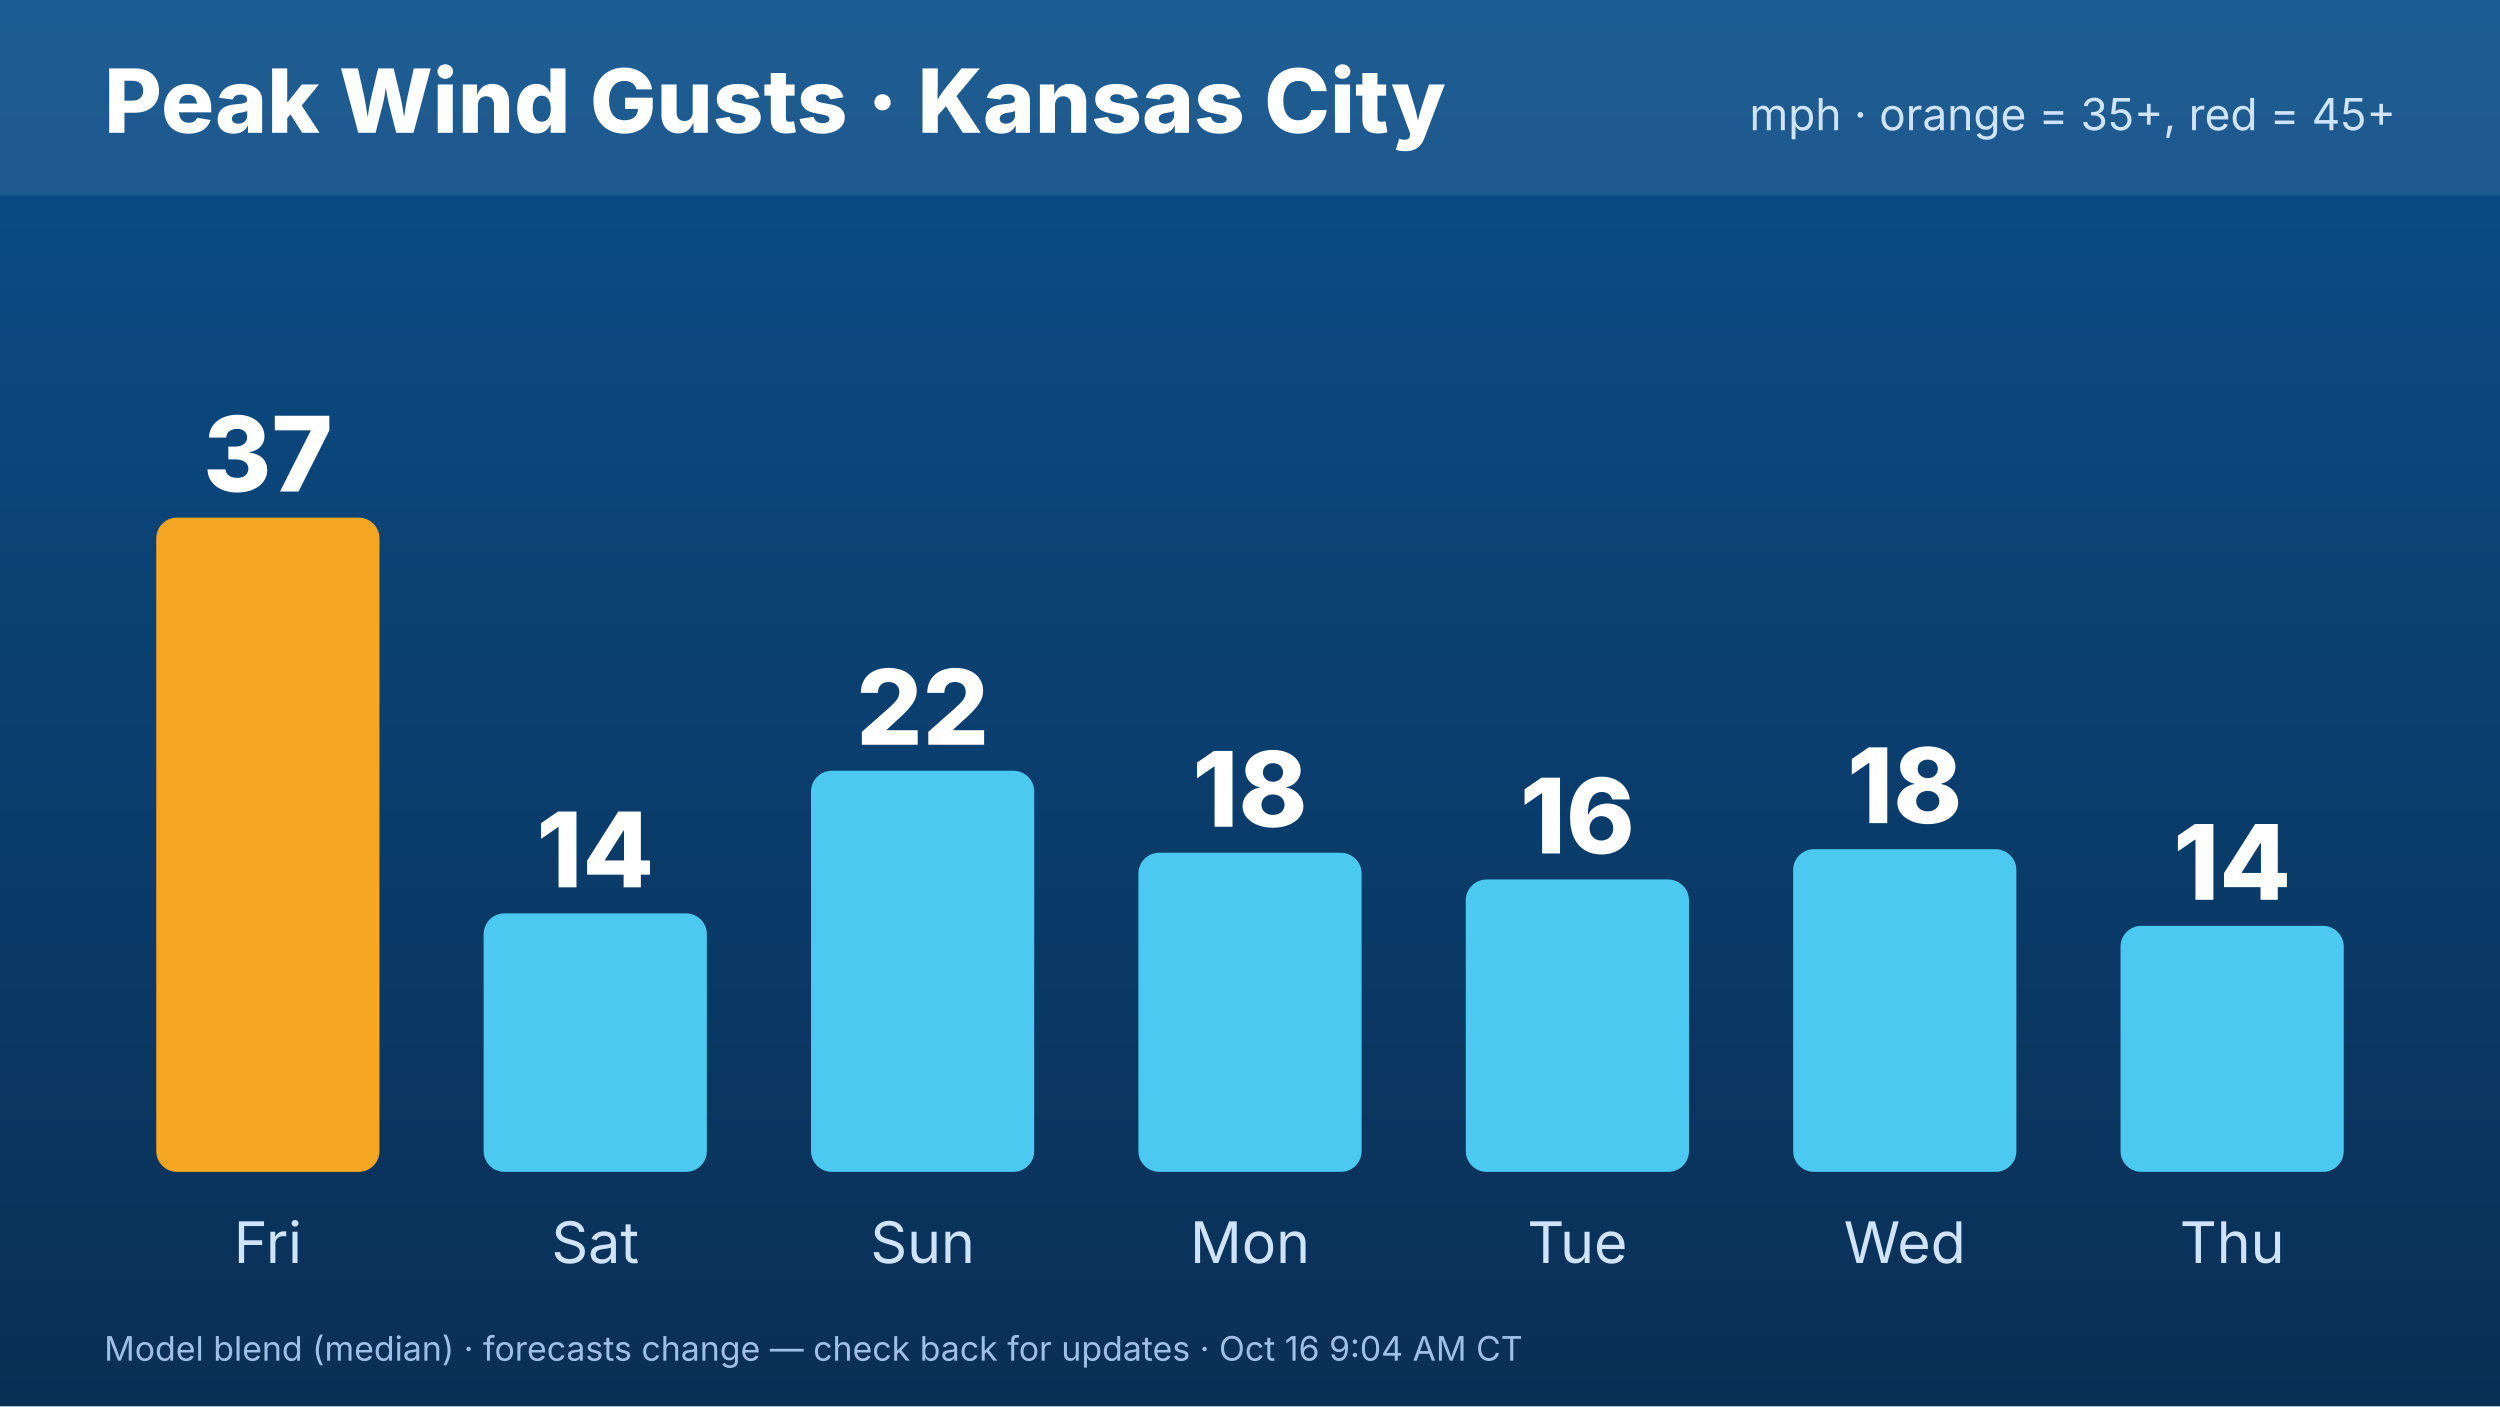
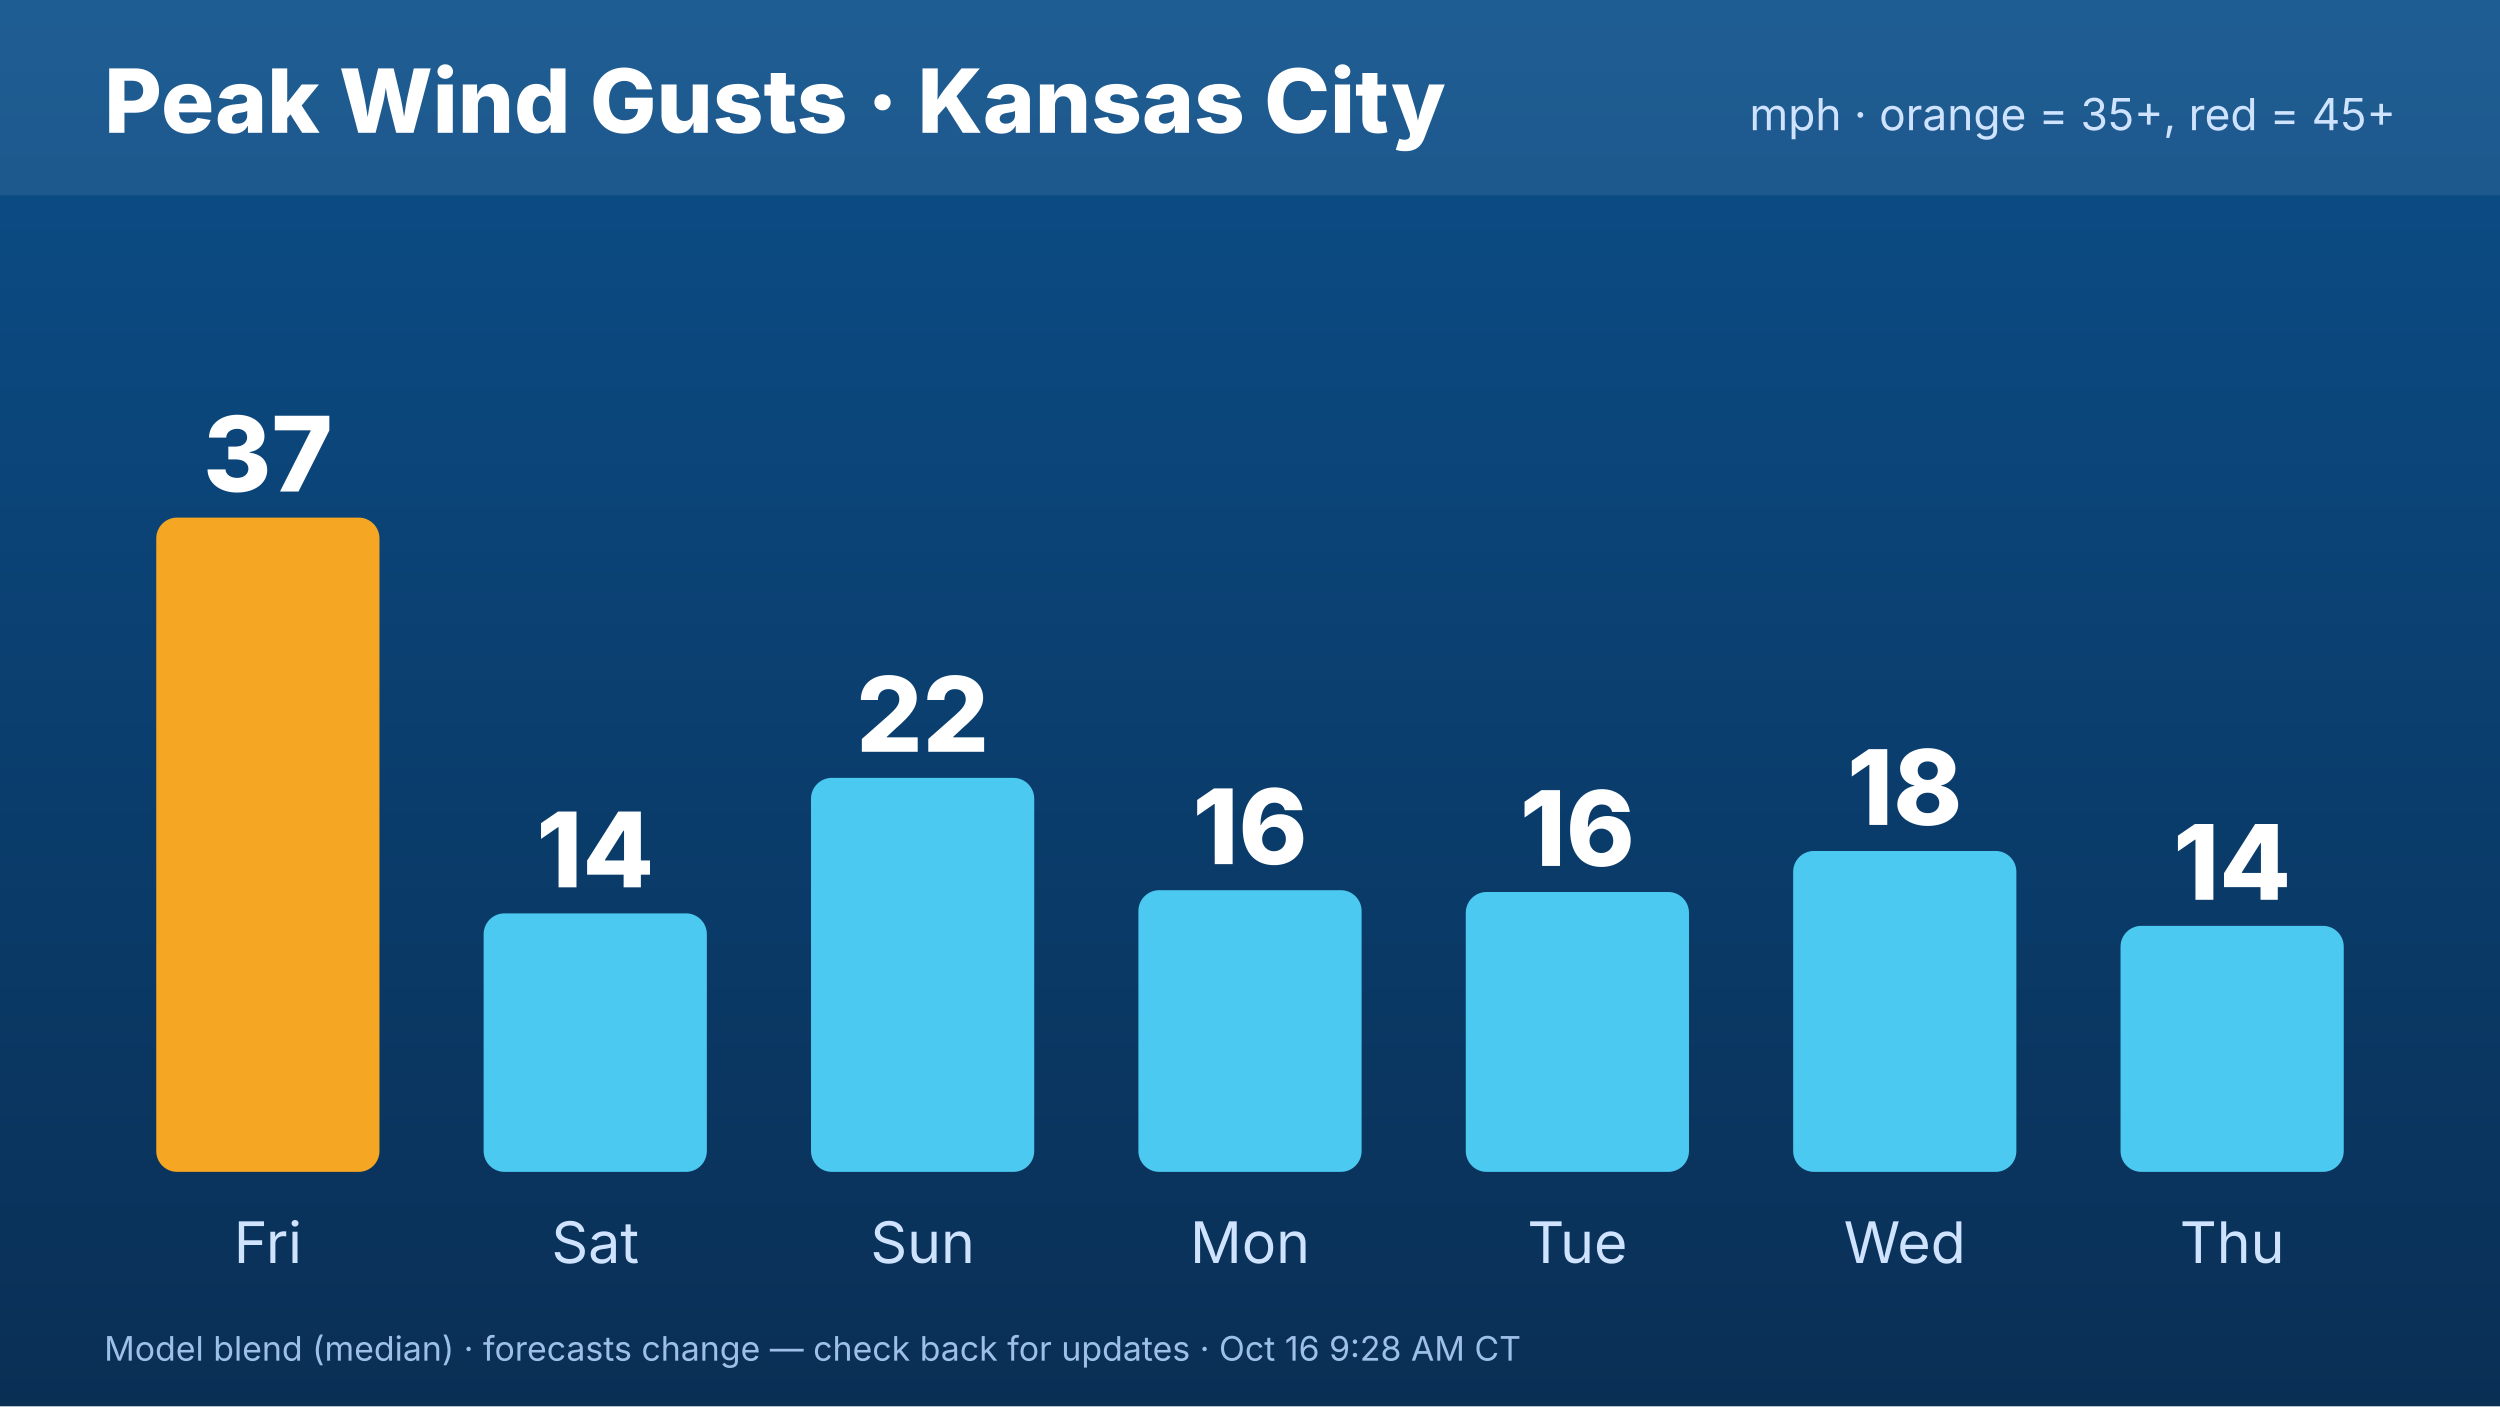
<svg xmlns="http://www.w3.org/2000/svg" width="1920" height="1080" viewBox="0 0 1920 1080" font-family="Inter,Helvetica,Arial,sans-serif">
  <defs>
    <linearGradient id="bg" x1="0" y1="0" x2="0" y2="1">
      <stop offset="0" stop-color="#0b4f8a" />
      <stop offset="1" stop-color="#0a2f55" />
    </linearGradient>
  </defs>
  <rect width="1920" height="1080" fill="url(#bg)" />
  <rect x="0" y="0" width="1920" height="150" fill="#ffffff" opacity=".08" />
  <text x="80" y="102" font-size="68" font-weight="800" fill="#fff">Peak Wind Gusts · Kansas City</text>
  <text x="1840" y="100" font-size="34" fill="#cfe3ff" text-anchor="end">mph · orange = 35+, red = 45+</text>
  <rect x="120.0" y="397.506" width="171.429" height="502.494" rx="16" fill="#f5a623" />
  <text x="205.714" y="377.506" font-size="80" font-weight="800" fill="#fff" text-anchor="middle">37</text>
  <text x="205.714" y="970" font-size="44" fill="#cfe3ff" text-anchor="middle">Fri</text>
  <rect x="371.429" y="701.467" width="171.429" height="198.533" rx="16" fill="#4cc9f0" />
  <text x="457.143" y="681.467" font-size="80" font-weight="800" fill="#fff" text-anchor="middle">14</text>
  <text x="457.143" y="970" font-size="44" fill="#cfe3ff" text-anchor="middle">Sat</text>
-   <rect x="622.857" y="591.932" width="171.429" height="308.068" rx="16" fill="#4cc9f0" />
-   <text x="708.571" y="571.932" font-size="80" font-weight="800" fill="#fff" text-anchor="middle">22</text>
+   <rect x="622.857" y="597.408" width="171.429" height="302.592" rx="16" fill="#4cc9f0" />
+   <text x="708.571" y="577.408" font-size="80" font-weight="800" fill="#fff" text-anchor="middle">22</text>
  <text x="708.571" y="970" font-size="44" fill="#cfe3ff" text-anchor="middle">Sun</text>
-   <rect x="874.286" y="654.914" width="171.429" height="245.086" rx="16" fill="#4cc9f0" />
-   <text x="960" y="634.914" font-size="80" font-weight="800" fill="#fff" text-anchor="middle">18</text>
+   <rect x="874.286" y="683.667" width="171.429" height="216.333" rx="16" fill="#4cc9f0" />
+   <text x="960" y="663.667" font-size="80" font-weight="800" fill="#fff" text-anchor="middle">16</text>
  <text x="960" y="970" font-size="44" fill="#cfe3ff" text-anchor="middle">Mon</text>
-   <rect x="1125.714" y="675.452" width="171.429" height="224.548" rx="16" fill="#4cc9f0" />
-   <text x="1211.429" y="655.452" font-size="80" font-weight="800" fill="#fff" text-anchor="middle">16</text>
+   <rect x="1125.714" y="685.037" width="171.429" height="214.963" rx="16" fill="#4cc9f0" />
+   <text x="1211.429" y="665.037" font-size="80" font-weight="800" fill="#fff" text-anchor="middle">16</text>
  <text x="1211.429" y="970" font-size="44" fill="#cfe3ff" text-anchor="middle">Tue</text>
-   <rect x="1377.143" y="652.176" width="171.429" height="247.824" rx="16" fill="#4cc9f0" />
-   <text x="1462.857" y="632.176" font-size="80" font-weight="800" fill="#fff" text-anchor="middle">18</text>
+   <rect x="1377.143" y="653.545" width="171.429" height="246.455" rx="16" fill="#4cc9f0" />
+   <text x="1462.857" y="633.545" font-size="80" font-weight="800" fill="#fff" text-anchor="middle">18</text>
  <text x="1462.857" y="970" font-size="44" fill="#cfe3ff" text-anchor="middle">Wed</text>
  <rect x="1628.571" y="711.051" width="171.429" height="188.949" rx="16" fill="#4cc9f0" />
  <text x="1714.286" y="691.051" font-size="80" font-weight="800" fill="#fff" text-anchor="middle">14</text>
  <text x="1714.286" y="970" font-size="44" fill="#cfe3ff" text-anchor="middle">Thu</text>
-   <text x="80" y="1045" font-size="26" fill="#9fc0e6">Model blend (median) · forecasts change — check back for updates · Oct 16 9:04 AM CT</text>
+   <text x="80" y="1045" font-size="26" fill="#9fc0e6">Model blend (median) · forecasts change — check back for updates · Oct 16 9:28 AM CT</text>
</svg>
